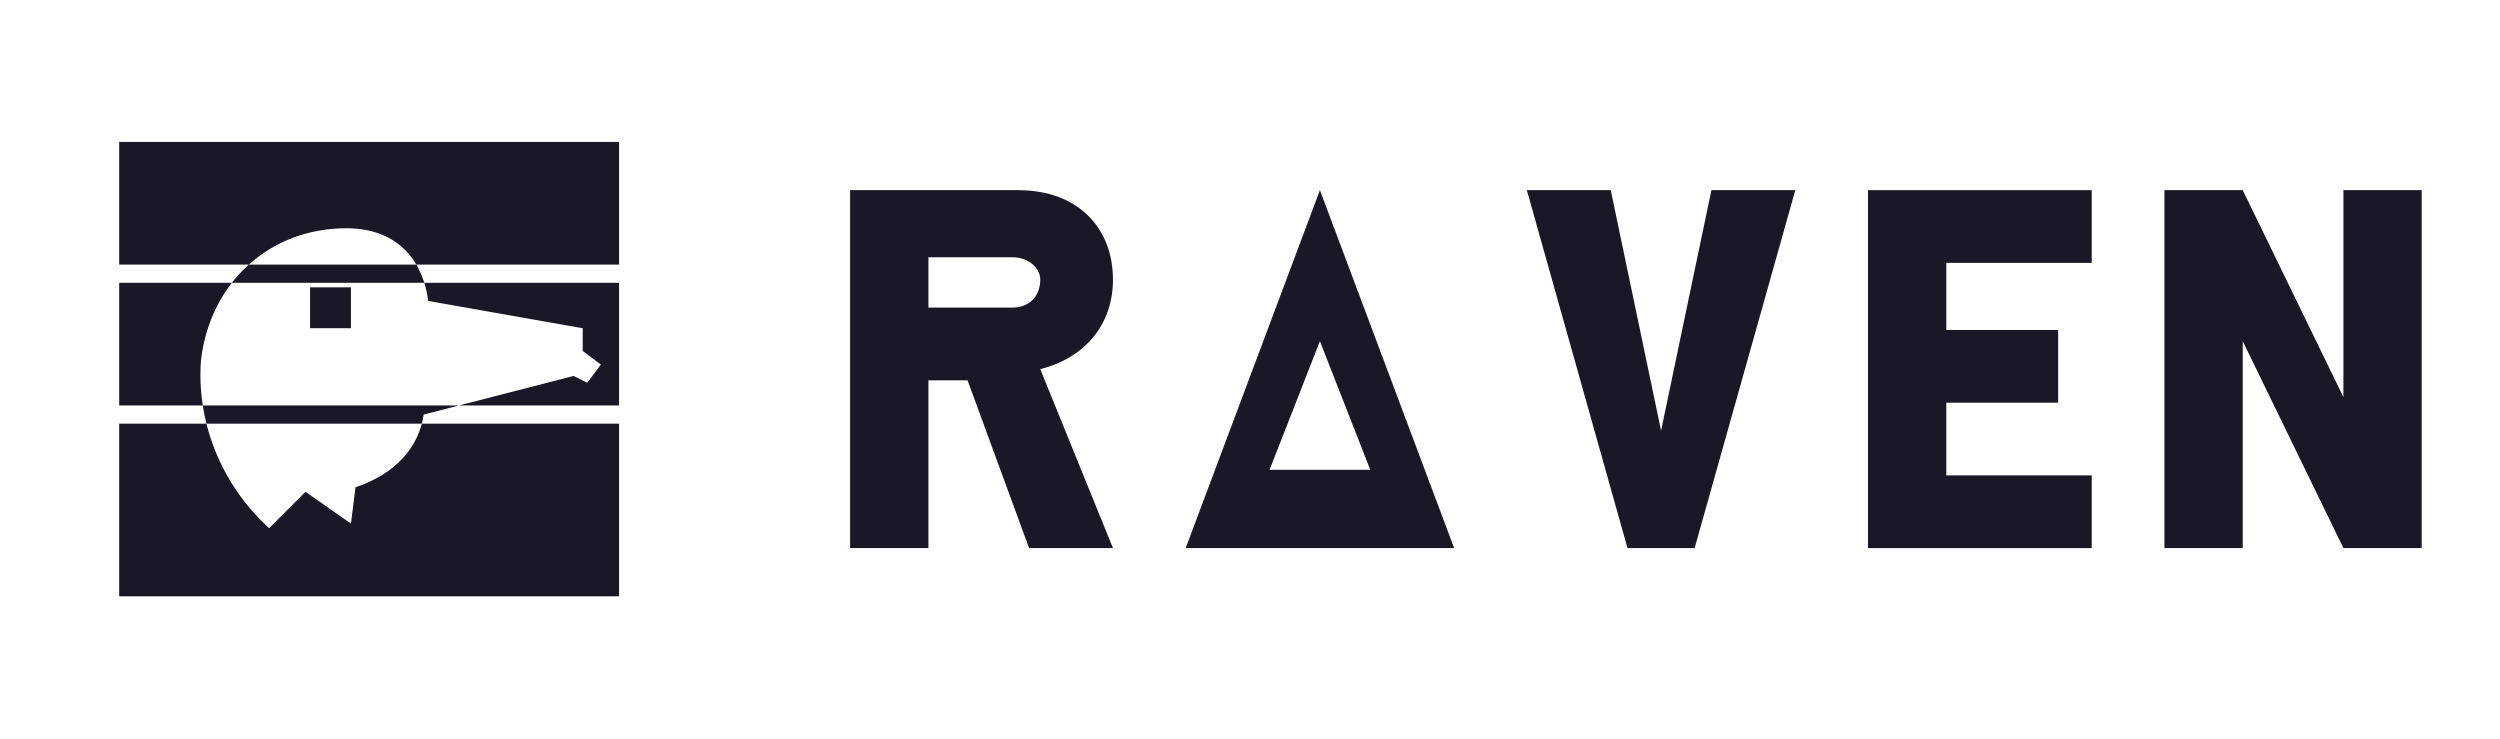
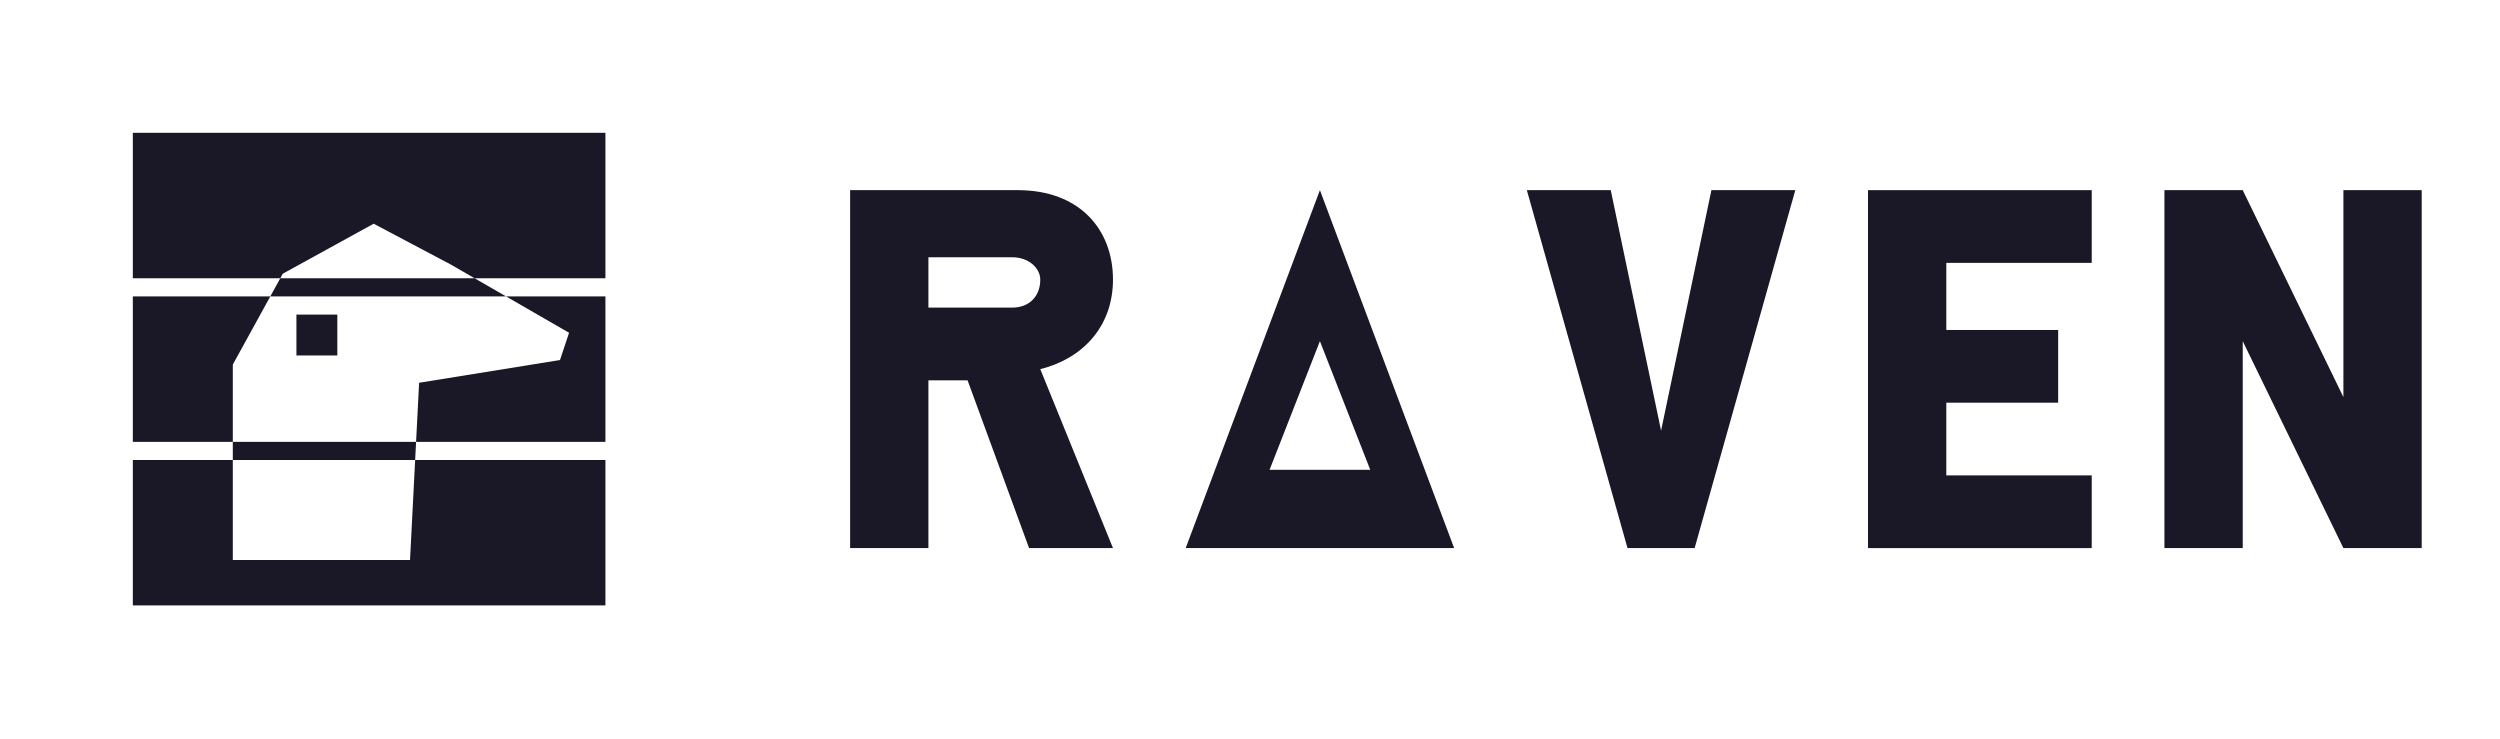
<svg xmlns="http://www.w3.org/2000/svg" viewBox="-14 -14 447 132" role="img" aria-label="Raven">
-   <g transform="translate(0,0) scale(0.40625)">
-     <path fill="#1a1727" fill-rule="evenodd" d="M18 28h220v54h-220ZM18 90h220v54h-220ZM18 152h220v76h-220ZM150 134 L222 120 L230 126 L224 134 L218 131 L152 148 C150 162 140 174 122 180 L120 196 L100 182 L84 198 C62 178 52 150 54 124 C58 90 84 66 118 66 C142 66 152 82 154 98 L222 110 L222 120 L150 134 ZM102 92 h18 v18 h-18 Z" />
+   <g transform="scale(0.40625)">
+     <path fill="#1a1727" fill-rule="evenodd" d="M24 24H232V88H24Z M24 96H232V160H24Z M24 168H232V232H24ZM68 212V126L90 86L130 64L164 82L216 112L212 124L150 134L146 212ZM96 104H114V122H96Z" />
  </g>
  <g transform="translate(138,20)">
    <path fill="#1a1727" fill-rule="evenodd" d="M0 0 H30 C41 0 47 7 47 16 C47 24 42 30 34 32 L47 64 H32 L21 34 H14 V64 H0 ZM14 12 H29 C32 12 34 14 34 16 C34 19 32 21 29 21 H14 Z" />
  </g>
  <g transform="translate(198,20)">
    <path fill="#1a1727" fill-rule="evenodd" d="M24 0 L48 64 H0 Z M24 27 L33 50 H15 Z" />
  </g>
  <g transform="translate(259,20)">
    <path fill="#1a1727" fill-rule="evenodd" d="M0 0 H15 L24 43 L33 0 H48 L30 64 H18 Z" />
  </g>
  <g transform="translate(320,20)">
    <path fill="#1a1727" fill-rule="evenodd" d="M0 0 H40 V13 H14 V25 H34 V38 H14 V51 H40 V64 H0 Z" />
  </g>
  <g transform="translate(373,20)">
    <path fill="#1a1727" fill-rule="evenodd" d="M0 0 H14 L32 37 V0 H46 V64 H32 L14 27 V64 H0 Z" />
  </g>
</svg>
